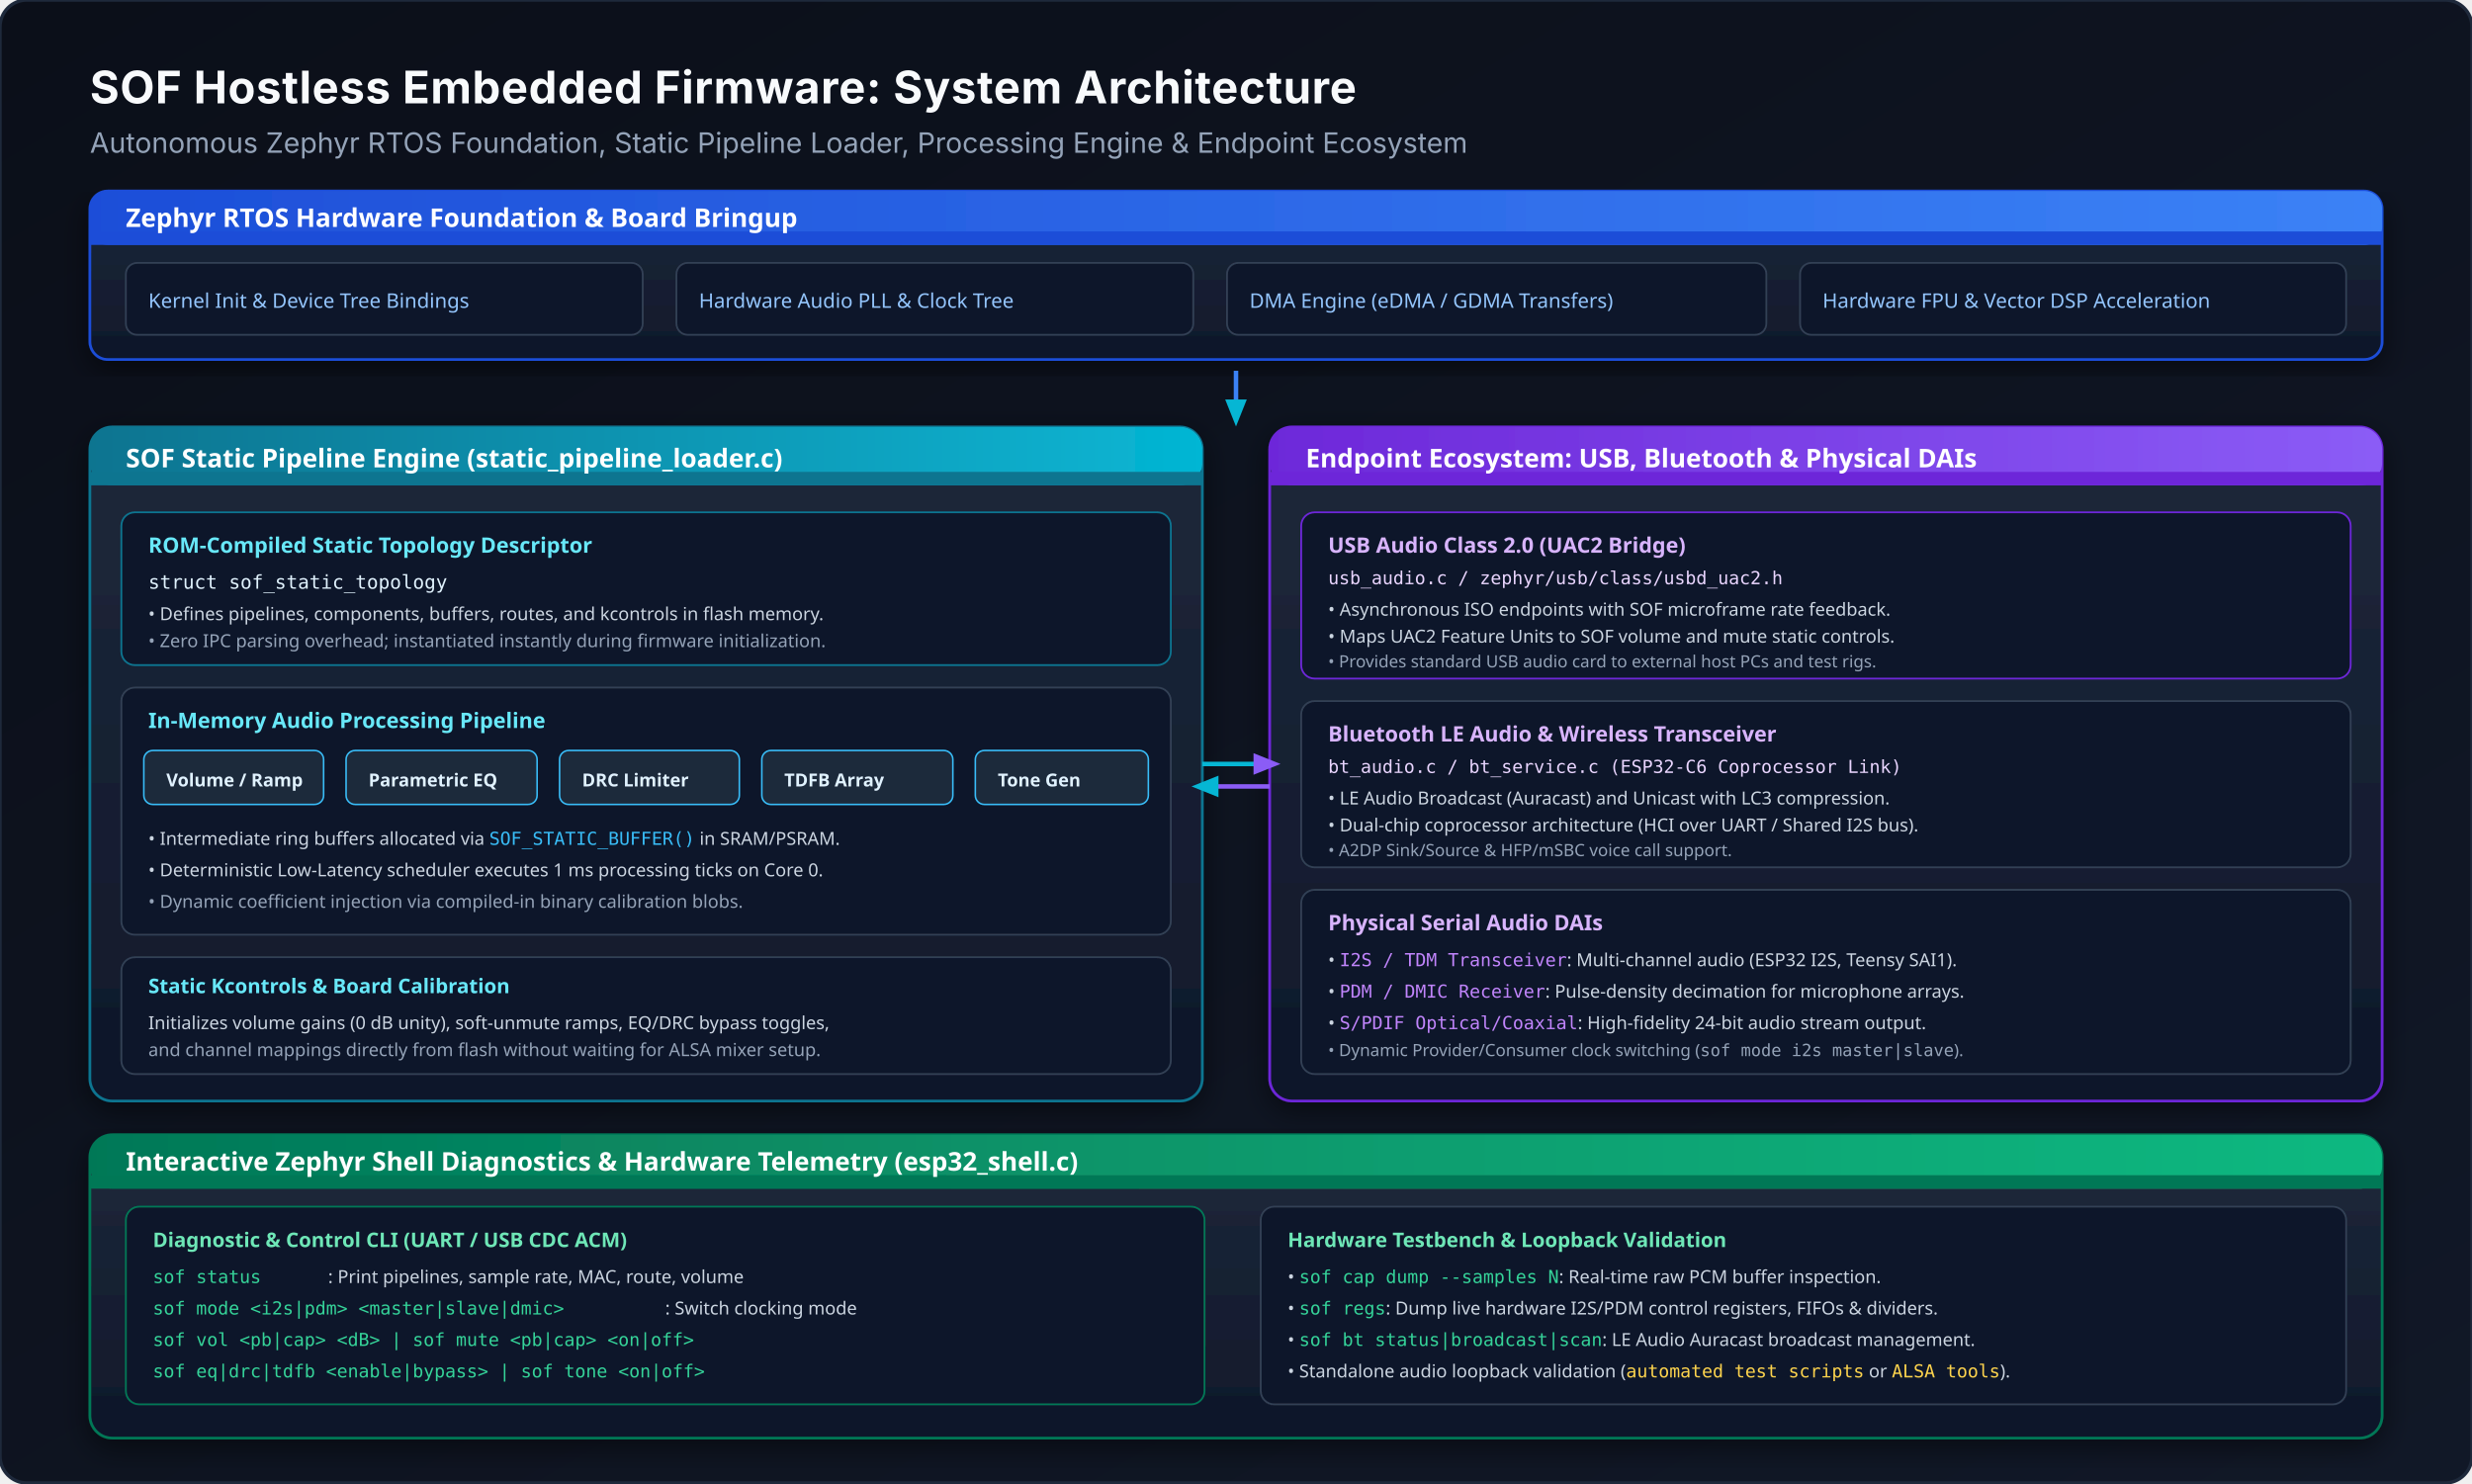
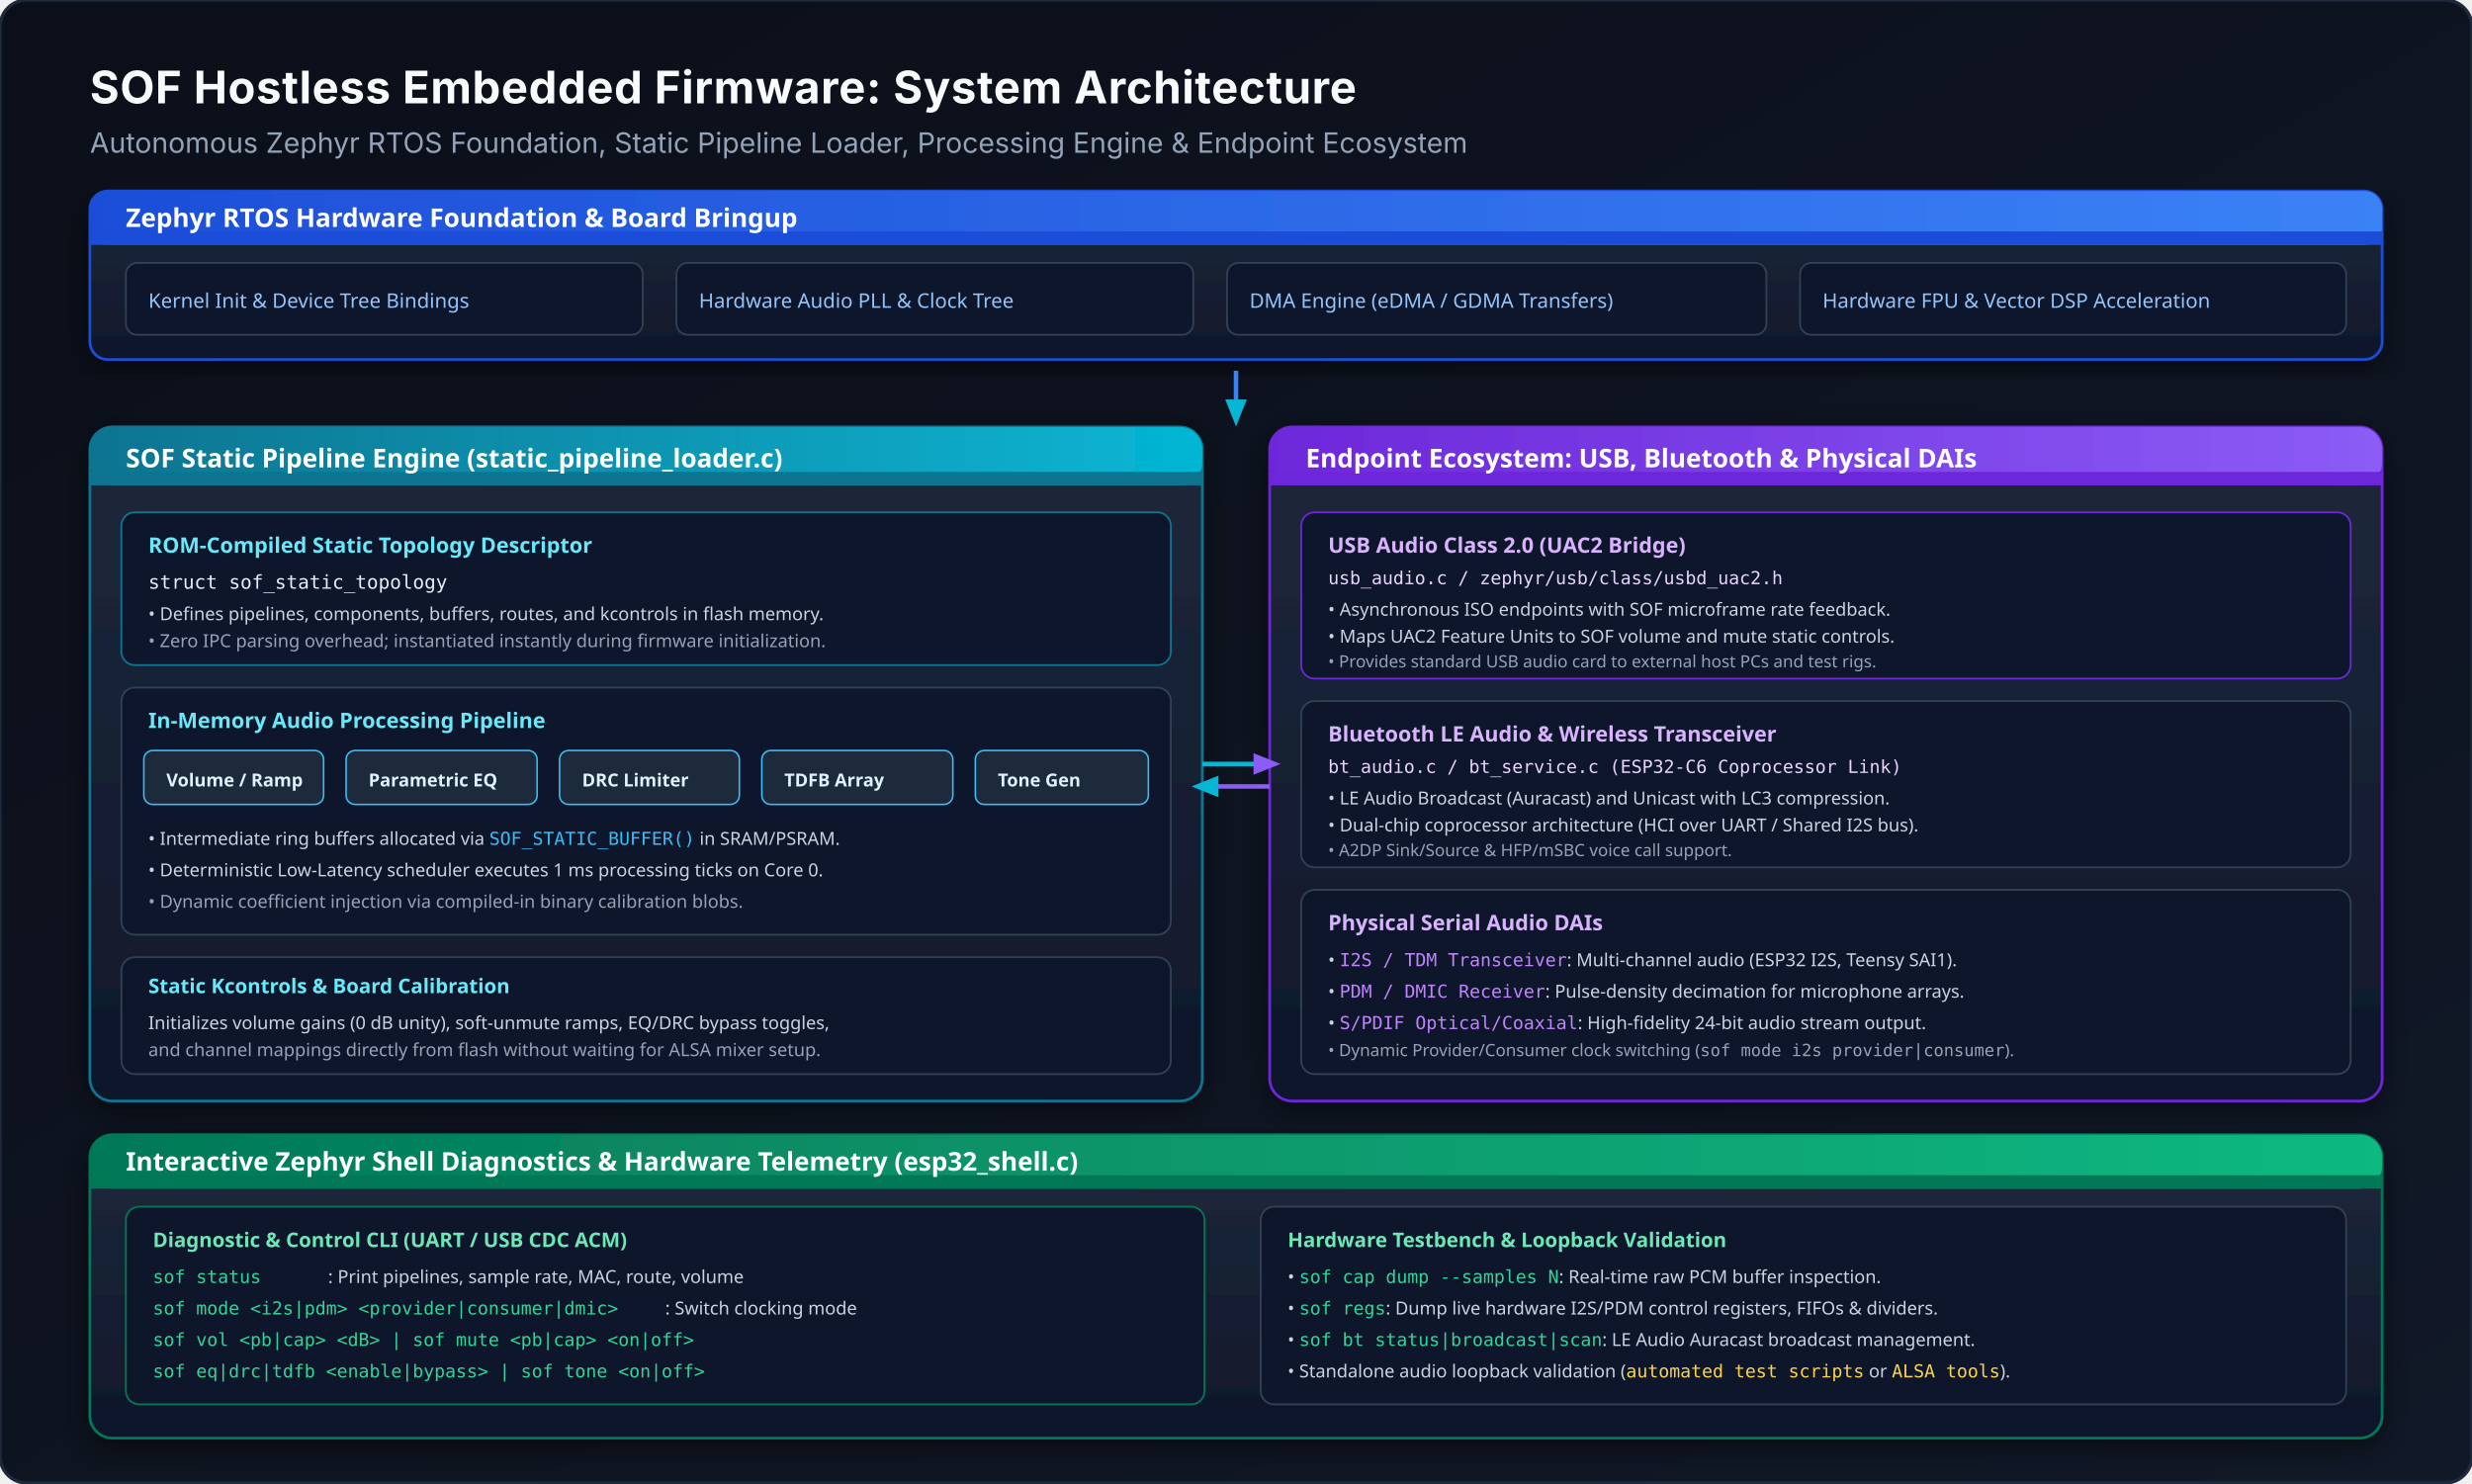
<svg xmlns="http://www.w3.org/2000/svg" viewBox="0 0 1100 660" width="100%" height="100%">
  <defs>
    <linearGradient id="bg-grad-hostless" x1="0%" y1="0%" x2="100%" y2="100%">
      <stop offset="0%" stop-color="#0b0f19" />
      <stop offset="100%" stop-color="#111827" />
    </linearGradient>
    <linearGradient id="card-grad-hl" x1="0%" y1="0%" x2="0%" y2="100%">
      <stop offset="0%" stop-color="#1e293b" />
      <stop offset="100%" stop-color="#0f172a" />
    </linearGradient>
    <linearGradient id="hdr-blue-hl" x1="0%" y1="0%" x2="100%" y2="0%">
      <stop offset="0%" stop-color="#1d4ed8" />
      <stop offset="100%" stop-color="#3b82f6" />
    </linearGradient>
    <linearGradient id="hdr-purple-hl" x1="0%" y1="0%" x2="100%" y2="0%">
      <stop offset="0%" stop-color="#6d28d9" />
      <stop offset="100%" stop-color="#8b5cf6" />
    </linearGradient>
    <linearGradient id="hdr-cyan-hl" x1="0%" y1="0%" x2="100%" y2="0%">
      <stop offset="0%" stop-color="#0e7490" />
      <stop offset="100%" stop-color="#06b6d4" />
    </linearGradient>
    <linearGradient id="hdr-emerald-hl" x1="0%" y1="0%" x2="100%" y2="0%">
      <stop offset="0%" stop-color="#047857" />
      <stop offset="100%" stop-color="#10b981" />
    </linearGradient>
    <linearGradient id="hdr-amber-hl" x1="0%" y1="0%" x2="100%" y2="0%">
      <stop offset="0%" stop-color="#b45309" />
      <stop offset="100%" stop-color="#f59e0b" />
    </linearGradient>
    <marker id="arr-cyan-hl" viewBox="0 0 10 10" refX="6" refY="5" markerWidth="6" markerHeight="6" orient="auto-start-reverse">
      <path d="M 0 1 L 10 5 L 0 9 z" fill="#06b6d4" />
    </marker>
    <marker id="arr-purple-hl" viewBox="0 0 10 10" refX="6" refY="5" markerWidth="6" markerHeight="6" orient="auto-start-reverse">
      <path d="M 0 1 L 10 5 L 0 9 z" fill="#8b5cf6" />
    </marker>
    <marker id="arr-emerald-hl" viewBox="0 0 10 10" refX="6" refY="5" markerWidth="6" markerHeight="6" orient="auto-start-reverse">
      <path d="M 0 1 L 10 5 L 0 9 z" fill="#10b981" />
    </marker>
    <filter id="shadow-hl" x="-5%" y="-5%" width="110%" height="115%">
      <feDropShadow dx="0" dy="4" stdDeviation="6" flood-color="#000" flood-opacity="0.5" />
    </filter>
  </defs>
  <rect width="1100" height="660" rx="12" fill="url(#bg-grad-hostless)" stroke="#1e293b" stroke-width="1.5" />
  <g transform="translate(40, 24)">
    <text x="0" y="22" font-family="system-ui, -apple-system, sans-serif" font-size="20" font-weight="700" fill="#f8fafc" letter-spacing="0.3">
      SOF Hostless Embedded Firmware: System Architecture
    </text>
    <text x="0" y="44" font-family="system-ui, -apple-system, sans-serif" font-size="12.5" fill="#94a3b8">
      Autonomous Zephyr RTOS Foundation, Static Pipeline Loader, Processing Engine &amp; Endpoint Ecosystem
    </text>
  </g>
  <g transform="translate(40, 85)" filter="url(#shadow-hl)">
    <rect width="1020" height="75" rx="8" fill="url(#card-grad-hl)" stroke="#1d4ed8" stroke-width="1.2" />
    <rect width="1020" height="24" rx="8" fill="url(#hdr-blue-hl)" />
    <rect y="18" width="1020" height="6" fill="#1d4ed8" />
    <text x="16" y="16" font-family="system-ui, sans-serif" font-size="11.5" font-weight="700" fill="#ffffff">
      Zephyr RTOS Hardware Foundation &amp; Board Bringup
    </text>
    <g transform="translate(16, 32)">
      <g transform="translate(0, 0)">
        <rect width="230" height="32" rx="5" fill="#0f172a" stroke="#334155" stroke-width="0.8" />
        <text x="10" y="20" font-family="system-ui, sans-serif" font-size="9" fill="#93c5fd">Kernel Init &amp; Device Tree Bindings</text>
      </g>
      <g transform="translate(245, 0)">
        <rect width="230" height="32" rx="5" fill="#0f172a" stroke="#334155" stroke-width="0.8" />
        <text x="10" y="20" font-family="system-ui, sans-serif" font-size="9" fill="#93c5fd">Hardware Audio PLL &amp; Clock Tree</text>
      </g>
      <g transform="translate(490, 0)">
        <rect width="240" height="32" rx="5" fill="#0f172a" stroke="#334155" stroke-width="0.8" />
        <text x="10" y="20" font-family="system-ui, sans-serif" font-size="9" fill="#93c5fd">DMA Engine (eDMA / GDMA Transfers)</text>
      </g>
      <g transform="translate(745, 0)">
        <rect width="243" height="32" rx="5" fill="#0f172a" stroke="#334155" stroke-width="0.8" />
        <text x="10" y="20" font-family="system-ui, sans-serif" font-size="9" fill="#93c5fd">Hardware FPU &amp; Vector DSP Acceleration</text>
      </g>
    </g>
  </g>
  <line x1="550" y1="165" x2="550" y2="185" stroke="#3b82f6" stroke-width="2" marker-end="url(#arr-cyan-hl)" />
  <g transform="translate(40, 190)" filter="url(#shadow-hl)">
    <rect width="495" height="300" rx="10" fill="url(#card-grad-hl)" stroke="#0e7490" stroke-width="1.2" />
    <rect width="495" height="26" rx="10" fill="url(#hdr-cyan-hl)" />
    <rect y="20" width="495" height="6" fill="#0e7490" />
    <text x="16" y="18" font-family="system-ui, sans-serif" font-size="11.5" font-weight="700" fill="#ffffff">
      SOF Static Pipeline Engine (static_pipeline_loader.c)
    </text>
    <g transform="translate(14, 38)">
      <g transform="translate(0, 0)">
        <rect width="467" height="68" rx="6" fill="#0f172a" stroke="#0e7490" stroke-width="0.8" />
        <text x="12" y="18" font-family="system-ui, sans-serif" font-size="9.5" font-weight="700" fill="#67e8f9">ROM-Compiled Static Topology Descriptor</text>
        <text x="12" y="34" font-family="monospace" font-size="8.5" fill="#e0f2fe">struct sof_static_topology</text>
        <text x="12" y="48" font-family="system-ui, sans-serif" font-size="8" fill="#cbd5e1">
          • Defines pipelines, components, buffers, routes, and kcontrols in flash memory.
        </text>
        <text x="12" y="60" font-family="system-ui, sans-serif" font-size="8" fill="#94a3b8">
          • Zero IPC parsing overhead; instantiated instantly during firmware initialization.
        </text>
      </g>
      <g transform="translate(0, 78)">
        <rect width="467" height="110" rx="6" fill="#0f172a" stroke="#334155" stroke-width="0.8" />
        <text x="12" y="18" font-family="system-ui, sans-serif" font-size="9.5" font-weight="700" fill="#67e8f9">In-Memory Audio Processing Pipeline</text>
        <g transform="translate(10, 28)">
          <rect width="80" height="24" rx="4" fill="#1e293b" stroke="#38bdf8" stroke-width="0.7" />
          <text x="10" y="16" font-family="system-ui, sans-serif" font-size="8" font-weight="700" fill="#e0f2fe">Volume / Ramp</text>
          <rect x="90" width="85" height="24" rx="4" fill="#1e293b" stroke="#38bdf8" stroke-width="0.7" />
          <text x="100" y="16" font-family="system-ui, sans-serif" font-size="8" font-weight="700" fill="#e0f2fe">Parametric EQ</text>
          <rect x="185" width="80" height="24" rx="4" fill="#1e293b" stroke="#38bdf8" stroke-width="0.7" />
          <text x="195" y="16" font-family="system-ui, sans-serif" font-size="8" font-weight="700" fill="#e0f2fe">DRC Limiter</text>
          <rect x="275" width="85" height="24" rx="4" fill="#1e293b" stroke="#38bdf8" stroke-width="0.7" />
          <text x="285" y="16" font-family="system-ui, sans-serif" font-size="8" font-weight="700" fill="#e0f2fe">TDFB Array</text>
          <rect x="370" width="77" height="24" rx="4" fill="#1e293b" stroke="#38bdf8" stroke-width="0.7" />
          <text x="380" y="16" font-family="system-ui, sans-serif" font-size="8" font-weight="700" fill="#e0f2fe">Tone Gen</text>
        </g>
        <text x="12" y="70" font-family="system-ui, sans-serif" font-size="8" fill="#cbd5e1">
          • Intermediate ring buffers allocated via <tspan font-family="monospace" fill="#38bdf8">SOF_STATIC_BUFFER()</tspan> in SRAM/PSRAM.
        </text>
        <text x="12" y="84" font-family="system-ui, sans-serif" font-size="8" fill="#cbd5e1">
          • Deterministic Low-Latency scheduler executes 1 ms processing ticks on Core 0.
        </text>
        <text x="12" y="98" font-family="system-ui, sans-serif" font-size="8" fill="#94a3b8">
          • Dynamic coefficient injection via compiled-in binary calibration blobs.
        </text>
      </g>
      <g transform="translate(0, 198)">
        <rect width="467" height="52" rx="6" fill="#0f172a" stroke="#334155" stroke-width="0.8" />
        <text x="12" y="16" font-family="system-ui, sans-serif" font-size="9" font-weight="700" fill="#67e8f9">Static Kcontrols &amp; Board Calibration</text>
        <text x="12" y="32" font-family="system-ui, sans-serif" font-size="8" fill="#cbd5e1">
          Initializes volume gains (0 dB unity), soft-unmute ramps, EQ/DRC bypass toggles,
        </text>
        <text x="12" y="44" font-family="system-ui, sans-serif" font-size="8" fill="#94a3b8">
          and channel mappings directly from flash without waiting for ALSA mixer setup.
        </text>
      </g>
    </g>
  </g>
  <g transform="translate(565, 190)" filter="url(#shadow-hl)">
    <rect width="495" height="300" rx="10" fill="url(#card-grad-hl)" stroke="#6d28d9" stroke-width="1.2" />
    <rect width="495" height="26" rx="10" fill="url(#hdr-purple-hl)" />
    <rect y="20" width="495" height="6" fill="#6d28d9" />
    <text x="16" y="18" font-family="system-ui, sans-serif" font-size="11.5" font-weight="700" fill="#ffffff">
      Endpoint Ecosystem: USB, Bluetooth &amp; Physical DAIs
    </text>
    <g transform="translate(14, 38)">
      <g transform="translate(0, 0)">
        <rect width="467" height="74" rx="6" fill="#0f172a" stroke="#6d28d9" stroke-width="0.8" />
        <text x="12" y="18" font-family="system-ui, sans-serif" font-size="9.5" font-weight="700" fill="#d8b4fe">USB Audio Class 2.0 (UAC2 Bridge)</text>
        <text x="12" y="32" font-family="monospace" font-size="8" fill="#e9d5ff">usb_audio.c / zephyr/usb/class/usbd_uac2.h</text>
        <text x="12" y="46" font-family="system-ui, sans-serif" font-size="8" fill="#cbd5e1">
          • Asynchronous ISO endpoints with SOF microframe rate feedback.
        </text>
        <text x="12" y="58" font-family="system-ui, sans-serif" font-size="8" fill="#cbd5e1">
          • Maps UAC2 Feature Units to SOF volume and mute static controls.
        </text>
        <text x="12" y="69" font-family="system-ui, sans-serif" font-size="7.5" fill="#94a3b8">
          • Provides standard USB audio card to external host PCs and test rigs.
        </text>
      </g>
      <g transform="translate(0, 84)">
        <rect width="467" height="74" rx="6" fill="#0f172a" stroke="#334155" stroke-width="0.8" />
        <text x="12" y="18" font-family="system-ui, sans-serif" font-size="9.5" font-weight="700" fill="#d8b4fe">Bluetooth LE Audio &amp; Wireless Transceiver</text>
        <text x="12" y="32" font-family="monospace" font-size="8" fill="#e9d5ff">bt_audio.c / bt_service.c (ESP32-C6 Coprocessor Link)</text>
        <text x="12" y="46" font-family="system-ui, sans-serif" font-size="8" fill="#cbd5e1">
          • LE Audio Broadcast (Auracast) and Unicast with LC3 compression.
        </text>
        <text x="12" y="58" font-family="system-ui, sans-serif" font-size="8" fill="#cbd5e1">
          • Dual-chip coprocessor architecture (HCI over UART / Shared I2S bus).
        </text>
        <text x="12" y="69" font-family="system-ui, sans-serif" font-size="7.5" fill="#94a3b8">
          • A2DP Sink/Source &amp; HFP/mSBC voice call support.
        </text>
      </g>
      <g transform="translate(0, 168)">
        <rect width="467" height="82" rx="6" fill="#0f172a" stroke="#334155" stroke-width="0.8" />
        <text x="12" y="18" font-family="system-ui, sans-serif" font-size="9.5" font-weight="700" fill="#d8b4fe">Physical Serial Audio DAIs</text>
        <text x="12" y="34" font-family="system-ui, sans-serif" font-size="8" fill="#cbd5e1">
          • <tspan font-family="monospace" fill="#c084fc">I2S / TDM Transceiver</tspan>: Multi-channel audio (ESP32 I2S, Teensy SAI1).
        </text>
        <text x="12" y="48" font-family="system-ui, sans-serif" font-size="8" fill="#cbd5e1">
          • <tspan font-family="monospace" fill="#c084fc">PDM / DMIC Receiver</tspan>: Pulse-density decimation for microphone arrays.
        </text>
        <text x="12" y="62" font-family="system-ui, sans-serif" font-size="8" fill="#cbd5e1">
          • <tspan font-family="monospace" fill="#c084fc">S/PDIF Optical/Coaxial</tspan>: High-fidelity 24-bit audio stream output.
        </text>
        <text x="12" y="74" font-family="system-ui, sans-serif" font-size="7.5" fill="#94a3b8">
-           • Dynamic Provider/Consumer clock switching (<tspan font-family="monospace">sof mode i2s master|slave</tspan>).
+           • Dynamic Provider/Consumer clock switching (<tspan font-family="monospace">sof mode i2s provider|consumer</tspan>).
        </text>
      </g>
    </g>
  </g>
  <path d="M 535 340 L 565 340" stroke="#06b6d4" stroke-width="2" marker-end="url(#arr-purple-hl)" />
  <path d="M 565 350 L 535 350" stroke="#8b5cf6" stroke-width="2" marker-end="url(#arr-cyan-hl)" />
  <g transform="translate(40, 505)" filter="url(#shadow-hl)">
    <rect width="1020" height="135" rx="10" fill="url(#card-grad-hl)" stroke="#047857" stroke-width="1.2" />
    <rect width="1020" height="24" rx="10" fill="url(#hdr-emerald-hl)" />
    <rect y="18" width="1020" height="6" fill="#047857" />
    <text x="16" y="16" font-family="system-ui, sans-serif" font-size="11.5" font-weight="700" fill="#ffffff">
      Interactive Zephyr Shell Diagnostics &amp; Hardware Telemetry (esp32_shell.c)
    </text>
    <g transform="translate(16, 32)">
      <g transform="translate(0, 0)">
        <rect width="480" height="88" rx="6" fill="#0f172a" stroke="#047857" stroke-width="0.8" />
        <text x="12" y="18" font-family="system-ui, sans-serif" font-size="9" font-weight="700" fill="#6ee7b7">Diagnostic &amp; Control CLI (UART / USB CDC ACM)</text>
        <text x="12" y="34" font-family="monospace" font-size="8" fill="#34d399">sof status</text>
        <text x="90" y="34" font-family="system-ui, sans-serif" font-size="8" fill="#cbd5e1">: Print pipelines, sample rate, MAC, route, volume</text>
-         <text x="12" y="48" font-family="monospace" font-size="8" fill="#34d399">sof mode &lt;i2s|pdm&gt; &lt;master|slave|dmic&gt;</text>
+         <text x="12" y="48" font-family="monospace" font-size="8" fill="#34d399">sof mode &lt;i2s|pdm&gt; &lt;provider|consumer|dmic&gt;</text>
        <text x="240" y="48" font-family="system-ui, sans-serif" font-size="8" fill="#cbd5e1">: Switch clocking mode</text>
        <text x="12" y="62" font-family="monospace" font-size="8" fill="#34d399">sof vol &lt;pb|cap&gt; &lt;dB&gt;  |  sof mute &lt;pb|cap&gt; &lt;on|off&gt;</text>
        <text x="12" y="76" font-family="monospace" font-size="8" fill="#34d399">sof eq|drc|tdfb &lt;enable|bypass&gt;  |  sof tone &lt;on|off&gt;</text>
      </g>
      <g transform="translate(505, 0)">
        <rect width="483" height="88" rx="6" fill="#0f172a" stroke="#334155" stroke-width="0.8" />
        <text x="12" y="18" font-family="system-ui, sans-serif" font-size="9" font-weight="700" fill="#6ee7b7">Hardware Testbench &amp; Loopback Validation</text>
        <text x="12" y="34" font-family="system-ui, sans-serif" font-size="8" fill="#cbd5e1">
          • <tspan font-family="monospace" fill="#34d399">sof cap dump --samples N</tspan>: Real-time raw PCM buffer inspection.
        </text>
        <text x="12" y="48" font-family="system-ui, sans-serif" font-size="8" fill="#cbd5e1">
          • <tspan font-family="monospace" fill="#34d399">sof regs</tspan>: Dump live hardware I2S/PDM control registers, FIFOs &amp; dividers.
        </text>
        <text x="12" y="62" font-family="system-ui, sans-serif" font-size="8" fill="#cbd5e1">
          • <tspan font-family="monospace" fill="#34d399">sof bt status|broadcast|scan</tspan>: LE Audio Auracast broadcast management.
        </text>
        <text x="12" y="76" font-family="system-ui, sans-serif" font-size="8" fill="#cbd5e1">
          • Standalone audio loopback validation (<tspan font-family="monospace" fill="#fcd34d">automated test scripts</tspan> or <tspan font-family="monospace" fill="#fcd34d">ALSA tools</tspan>).
        </text>
      </g>
    </g>
  </g>
</svg>
